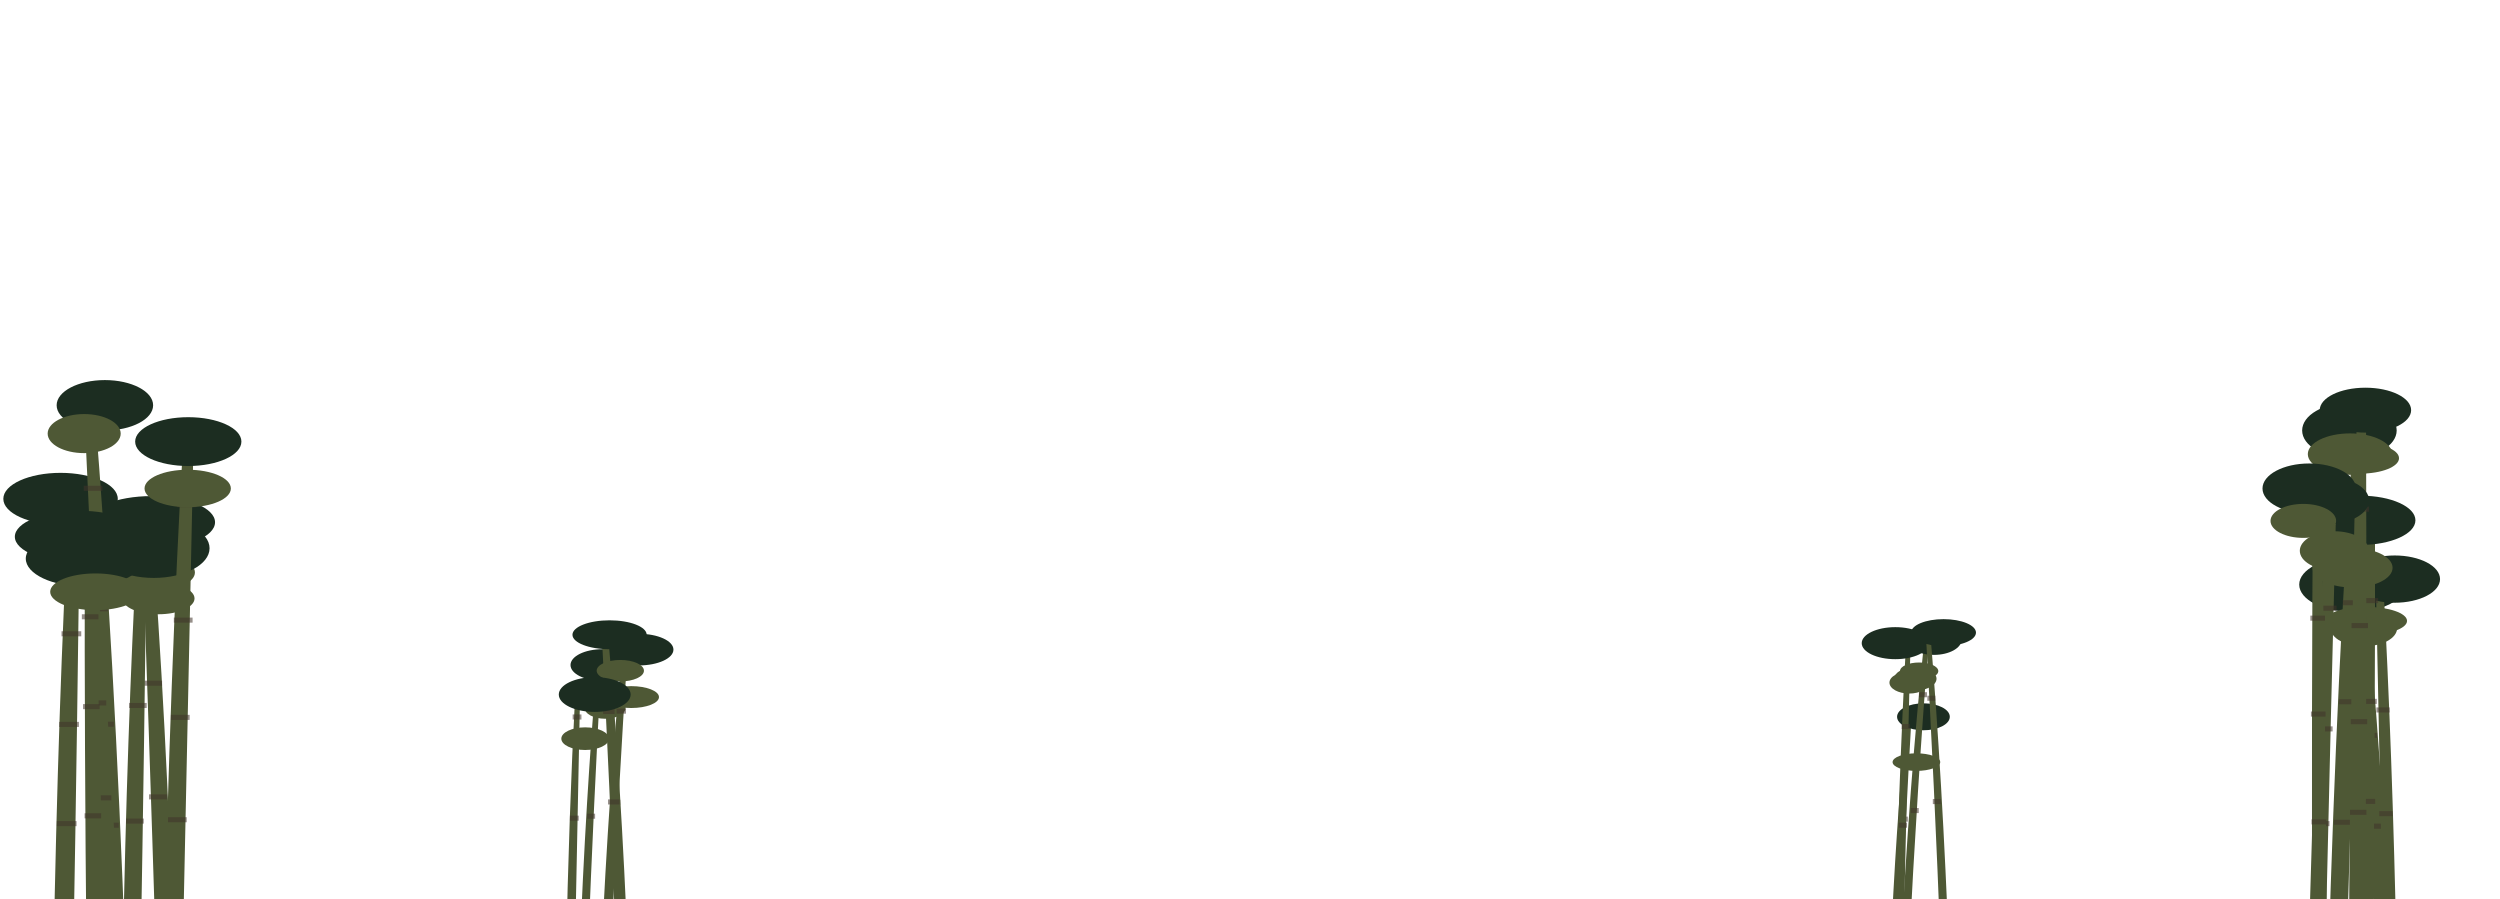
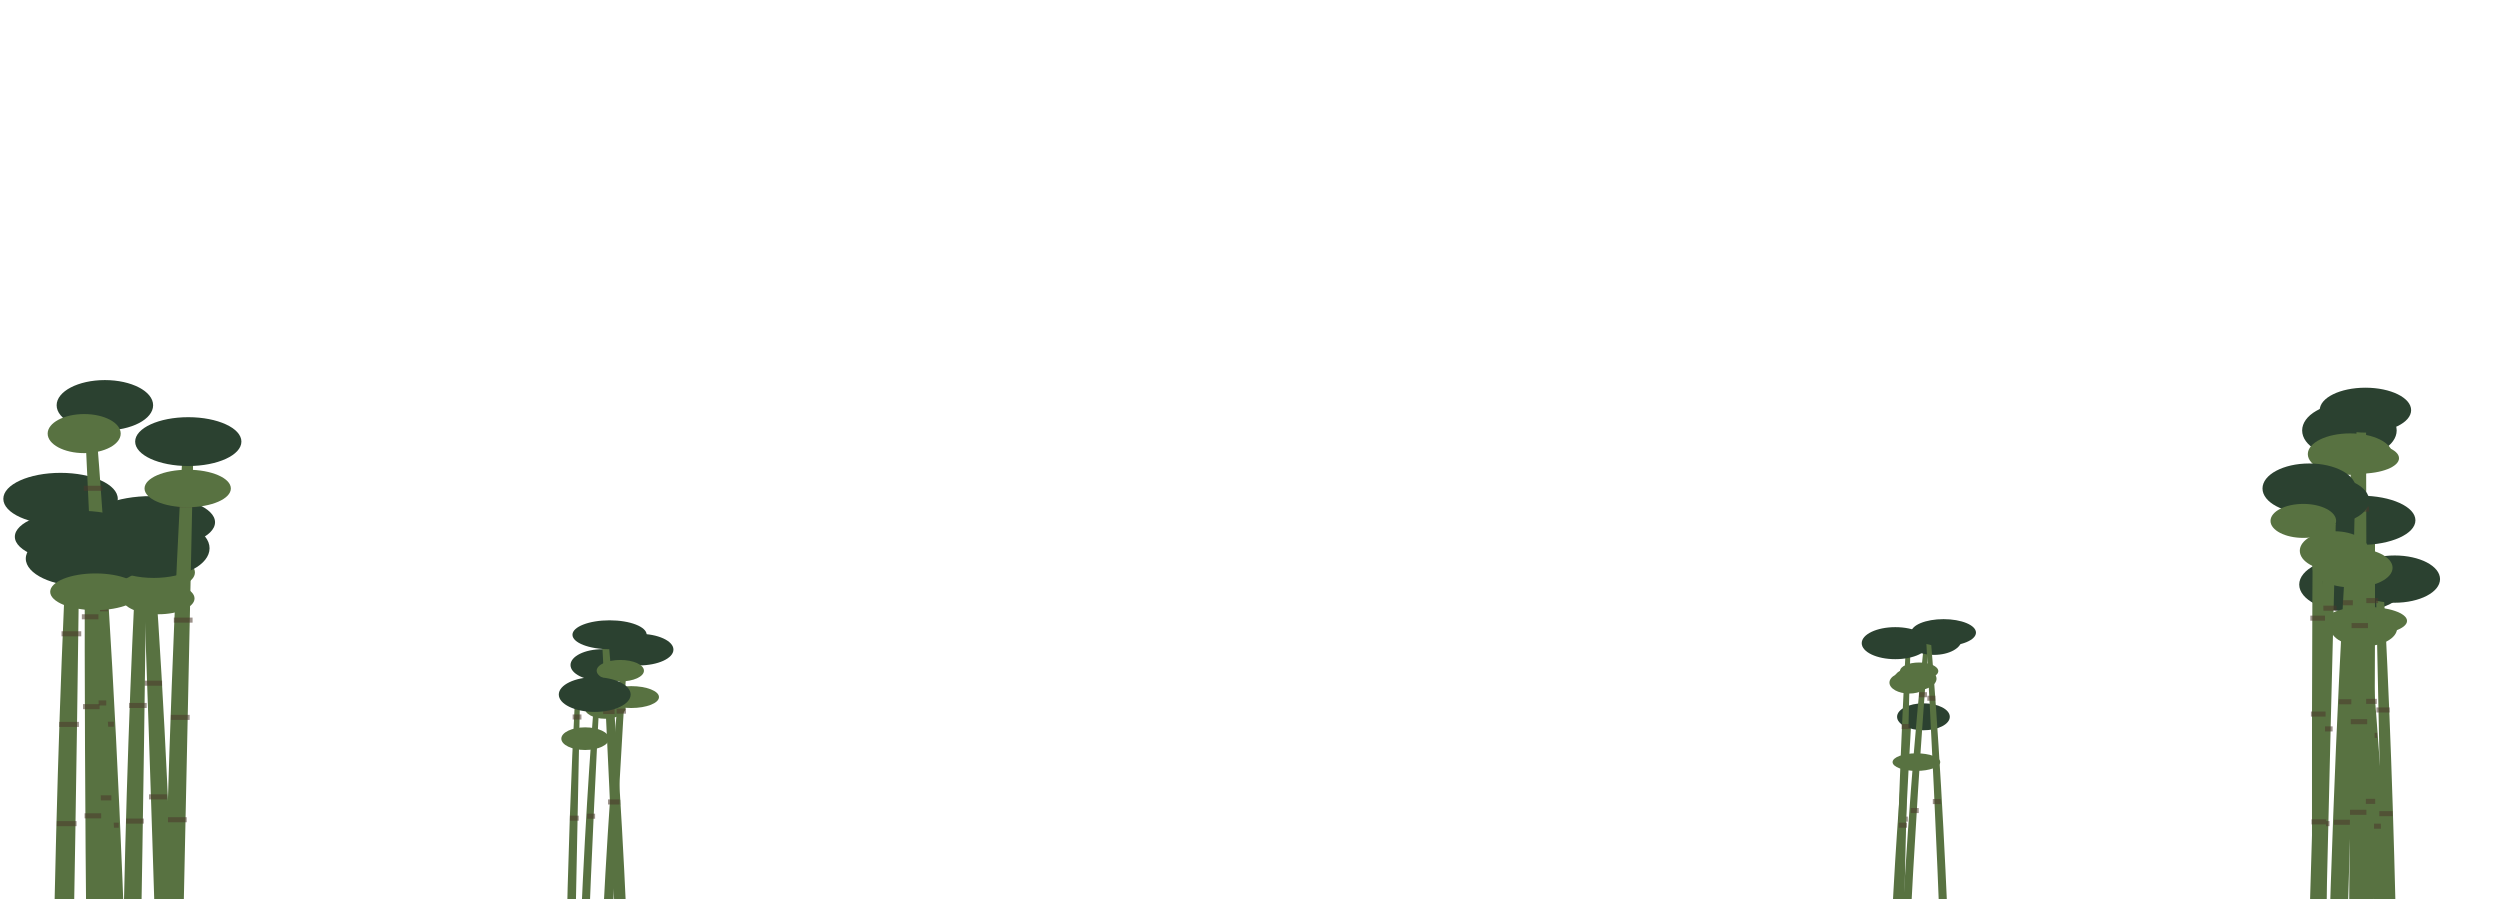
<svg xmlns="http://www.w3.org/2000/svg" viewBox="0 0 1280 460" preserveAspectRatio="none" width="1280" height="460">
-   <path d="M27.4 490 Q29.7 361 35.4 255.4 L40.9 255.4 Q39.8 361 37.5 490 Z" fill="#4e5835" />
-   <rect x="27.9" y="468" width="10.1" height="2.6" fill="#40332a" opacity="0.55" />
-   <rect x="29.1" y="420.4" width="10.1" height="2.6" fill="#40332a" opacity="0.55" />
-   <rect x="30.3" y="369.6" width="10.1" height="2.6" fill="#40332a" opacity="0.55" />
-   <rect x="31.5" y="323.2" width="10.1" height="2.6" fill="#40332a" opacity="0.55" />
-   <rect x="32.8" y="269.7" width="10.1" height="2.6" fill="#40332a" opacity="0.55" />
-   <ellipse cx="31" cy="255.4" rx="29.3" ry="13.3" fill="#1c2d21" />
-   <ellipse cx="33.6" cy="273.5" rx="19" ry="11" fill="#4e5835" />
-   <path d="M79.9 490 Q76.1 367.5 72.4 267.4 L77.4 267.4 Q85.2 367.5 89.1 490 Z" fill="#4e5835" />
-   <rect x="78.9" y="468" width="9.2" height="2.6" fill="#40332a" opacity="0.55" />
-   <rect x="76.3" y="406.7" width="9.2" height="2.6" fill="#40332a" opacity="0.55" />
-   <rect x="73.8" y="348.5" width="9.2" height="2.6" fill="#40332a" opacity="0.55" />
-   <rect x="71.3" y="289.5" width="9.2" height="2.6" fill="#40332a" opacity="0.55" />
-   <ellipse cx="77.6" cy="267.4" rx="32.5" ry="13.4" fill="#1c2d21" />
-   <ellipse cx="81.2" cy="293.1" rx="18.6" ry="8.8" fill="#4e5835" />
-   <path d="M54.7 490 Q49.2 334.6 43 207.5 L48.3 207.5 Q58.7 334.6 64.2 490 Z" fill="#4e5835" />
-   <rect x="53.6" y="468" width="9.5" height="2.6" fill="#40332a" opacity="0.55" />
-   <rect x="51.3" y="421.2" width="9.5" height="2.6" fill="#40332a" opacity="0.55" />
-   <rect x="48.8" y="369.5" width="9.5" height="2.6" fill="#40332a" opacity="0.55" />
-   <rect x="45.9" y="310.4" width="9.5" height="2.6" fill="#40332a" opacity="0.55" />
-   <rect x="42.9" y="248.7" width="9.5" height="2.6" fill="#40332a" opacity="0.55" />
-   <ellipse cx="53.7" cy="207.5" rx="24.7" ry="12.9" fill="#1c2d21" />
-   <ellipse cx="43.1" cy="222" rx="18.7" ry="10" fill="#4e5835" />
-   <path d="M62.9 490 Q65 374.9 70.1 280.7 L75 280.7 Q74 374.9 72 490 Z" fill="#4e5835" />
-   <rect x="63.5" y="468" width="9" height="2.6" fill="#40332a" opacity="0.55" />
-   <rect x="64.6" y="419.1" width="9" height="2.6" fill="#40332a" opacity="0.55" />
-   <rect x="66.1" y="359.9" width="9" height="2.6" fill="#40332a" opacity="0.55" />
-   <rect x="67.4" y="305.8" width="9" height="2.6" fill="#40332a" opacity="0.55" />
-   <ellipse cx="78.7" cy="280.7" rx="28.6" ry="15.2" fill="#1c2d21" />
-   <ellipse cx="81.1" cy="306.4" rx="18.5" ry="8.1" fill="#4e5835" />
-   <path d="M52.4 490 Q47.9 371.6 43.1 274.8 L48 274.8 Q56.8 371.6 61.3 490 Z" fill="#4e5835" />
-   <rect x="51.2" y="468" width="8.9" height="2.6" fill="#40332a" opacity="0.55" />
-   <rect x="48.1" y="407.2" width="8.9" height="2.6" fill="#40332a" opacity="0.55" />
-   <rect x="45.5" y="358.6" width="8.9" height="2.6" fill="#40332a" opacity="0.55" />
-   <rect x="42.9" y="309.3" width="8.9" height="2.6" fill="#40332a" opacity="0.55" />
-   <ellipse cx="40.5" cy="274.8" rx="32.9" ry="13.3" fill="#1c2d21" />
-   <ellipse cx="44" cy="290.8" rx="22.8" ry="7.9" fill="#4e5835" />
-   <path d="M44.3 490 Q43.2 377.8 43.4 286 L48.1 286 Q51.7 377.8 52.8 490 Z" fill="#4e5835" />
-   <rect x="44" y="468" width="8.5" height="2.6" fill="#40332a" opacity="0.55" />
-   <rect x="43.3" y="416.4" width="8.5" height="2.6" fill="#40332a" opacity="0.55" />
-   <rect x="42.5" y="360.5" width="8.5" height="2.6" fill="#40332a" opacity="0.55" />
-   <rect x="41.9" y="314.5" width="8.5" height="2.6" fill="#40332a" opacity="0.55" />
-   <ellipse cx="43.4" cy="286" rx="30.2" ry="14.3" fill="#1c2d21" />
-   <ellipse cx="48.9" cy="303" rx="23.2" ry="9.4" fill="#4e5835" />
-   <path d="M83.9 490 Q87 344.9 93.8 226.1 L99.1 226.1 Q96.6 344.9 93.5 490 Z" fill="#4e5835" />
-   <rect x="84.5" y="468" width="9.6" height="2.6" fill="#40332a" opacity="0.55" />
-   <rect x="86" y="418.4" width="9.6" height="2.6" fill="#40332a" opacity="0.55" />
-   <rect x="87.5" y="366" width="9.6" height="2.6" fill="#40332a" opacity="0.55" />
-   <rect x="89" y="316.2" width="9.6" height="2.6" fill="#40332a" opacity="0.55" />
-   <rect x="90.7" y="257.1" width="9.6" height="2.6" fill="#40332a" opacity="0.55" />
-   <ellipse cx="96.4" cy="226.1" rx="27.2" ry="12.5" fill="#1c2d21" />
-   <ellipse cx="96.1" cy="250.1" rx="22.1" ry="9.6" fill="#4e5835" />
-   <path d="M1216.4 490 Q1211.7 385.1 1206.4 299.3 L1210.7 299.3 Q1219.4 385.1 1224.1 490 Z" fill="#4e5835" />
-   <rect x="1215.1" y="468" width="7.7" height="2.6" fill="#40332a" opacity="0.55" />
-   <rect x="1212.2" y="421.7" width="7.7" height="2.6" fill="#40332a" opacity="0.55" />
-   <rect x="1209.4" y="375.2" width="7.7" height="2.6" fill="#40332a" opacity="0.55" />
-   <rect x="1206.1" y="321.5" width="7.7" height="2.6" fill="#40332a" opacity="0.55" />
-   <ellipse cx="1204.5" cy="299.3" rx="27.3" ry="14" fill="#1c2d21" />
-   <ellipse cx="1210.3" cy="321.7" rx="17" ry="9.2" fill="#4e5835" />
-   <path d="M1220.4 490 Q1218.2 383.6 1216.4 296.5 L1220.1 296.5 Q1224.9 383.6 1227.1 490 Z" fill="#4e5835" />
-   <rect x="1219.7" y="468" width="6.8" height="2.6" fill="#40332a" opacity="0.55" />
-   <rect x="1218.2" y="415.3" width="6.8" height="2.6" fill="#40332a" opacity="0.55" />
-   <rect x="1216.7" y="362.2" width="6.8" height="2.6" fill="#40332a" opacity="0.55" />
-   <ellipse cx="1226.1" cy="296.5" rx="23.2" ry="12.1" fill="#1c2d21" />
-   <ellipse cx="1211.4" cy="317.9" rx="21" ry="7.2" fill="#4e5835" />
-   <path d="M1192.2 490 Q1196.5 341.7 1205.1 220.4 L1210.1 220.4 Q1205.7 341.7 1201.4 490 Z" fill="#4e5835" />
-   <rect x="1193.1" y="468" width="9.1" height="2.6" fill="#40332a" opacity="0.55" />
-   <rect x="1195" y="419.7" width="9.1" height="2.6" fill="#40332a" opacity="0.55" />
-   <rect x="1197.5" y="358" width="9.1" height="2.6" fill="#40332a" opacity="0.55" />
-   <rect x="1199.5" y="307.3" width="9.1" height="2.6" fill="#40332a" opacity="0.55" />
-   <rect x="1201.6" y="254.8" width="9.1" height="2.6" fill="#40332a" opacity="0.55" />
-   <ellipse cx="1202.9" cy="220.4" rx="24.2" ry="14.1" fill="#1c2d21" />
-   <ellipse cx="1208.4" cy="234.6" rx="19.9" ry="7.9" fill="#4e5835" />
-   <path d="M1205.5 490 Q1206.8 367 1210.9 266.4 L1216 266.4 Q1216.2 367 1214.9 490 Z" fill="#4e5835" />
-   <rect x="1205.8" y="468" width="9.4" height="2.6" fill="#40332a" opacity="0.55" />
-   <rect x="1206.7" y="409" width="9.4" height="2.6" fill="#40332a" opacity="0.55" />
-   <rect x="1207.5" y="357.8" width="9.4" height="2.6" fill="#40332a" opacity="0.55" />
-   <rect x="1208.2" y="306.2" width="9.4" height="2.6" fill="#40332a" opacity="0.55" />
-   <ellipse cx="1208.8" cy="266.4" rx="27.9" ry="12.6" fill="#1c2d21" />
-   <ellipse cx="1204.5" cy="290.7" rx="20.5" ry="10.1" fill="#4e5835" />
-   <path d="M1202.6 490 Q1203.5 336 1206.8 210 L1211.4 210 Q1211.9 336 1210.9 490 Z" fill="#4e5835" />
-   <rect x="1202.7" y="468" width="8.4" height="2.6" fill="#40332a" opacity="0.55" />
-   <rect x="1203.2" y="414.6" width="8.4" height="2.6" fill="#40332a" opacity="0.55" />
-   <rect x="1203.6" y="368.2" width="8.4" height="2.6" fill="#40332a" opacity="0.55" />
-   <rect x="1204" y="319" width="8.4" height="2.6" fill="#40332a" opacity="0.55" />
-   <rect x="1204.5" y="259.4" width="8.4" height="2.6" fill="#40332a" opacity="0.55" />
-   <ellipse cx="1211.1" cy="210" rx="23.4" ry="11.5" fill="#1c2d21" />
-   <ellipse cx="1203.2" cy="232.5" rx="21.6" ry="10.6" fill="#4e5835" />
-   <path d="M1182 490 Q1185.1 361.4 1191.5 256.3 L1196.2 256.3 Q1193.5 361.4 1190.5 490 Z" fill="#4e5835" />
-   <rect x="1182.7" y="468" width="8.4" height="2.6" fill="#40332a" opacity="0.55" />
-   <rect x="1184.3" y="420.4" width="8.4" height="2.6" fill="#40332a" opacity="0.55" />
-   <rect x="1185.9" y="371.9" width="8.4" height="2.6" fill="#40332a" opacity="0.55" />
-   <rect x="1187.9" y="310.1" width="8.4" height="2.6" fill="#40332a" opacity="0.55" />
-   <ellipse cx="1189.9" cy="256.3" rx="23.1" ry="12.4" fill="#1c2d21" />
-   <ellipse cx="1195.2" cy="282" rx="17.7" ry="10" fill="#4e5835" />
-   <path d="M1183.9 490 Q1183.4 358.1 1184.3 250.1 L1188.4 250.1 Q1190.8 358.1 1191.3 490 Z" fill="#4e5835" />
-   <rect x="1183.7" y="468" width="7.5" height="2.6" fill="#40332a" opacity="0.55" />
-   <rect x="1183.5" y="419.5" width="7.5" height="2.6" fill="#40332a" opacity="0.55" />
-   <rect x="1183.2" y="364.3" width="7.5" height="2.6" fill="#40332a" opacity="0.55" />
-   <rect x="1182.9" y="315.2" width="7.5" height="2.6" fill="#40332a" opacity="0.55" />
-   <ellipse cx="1182.3" cy="250.1" rx="23.9" ry="12.8" fill="#1c2d21" />
-   <ellipse cx="1179.3" cy="266.7" rx="16.8" ry="8.7" fill="#4e5835" />
-   <path d="M296.7 490 Q299.9 407.8 305.7 340.5 L307.9 340.5 Q304.1 407.8 300.9 490 Z" fill="#4e5835" />
-   <rect x="297.9" y="468" width="4.1" height="2.6" fill="#40332a" opacity="0.55" />
-   <rect x="300.6" y="416.6" width="4.1" height="2.6" fill="#40332a" opacity="0.55" />
-   <rect x="303.6" y="360.9" width="4.1" height="2.6" fill="#40332a" opacity="0.55" />
-   <ellipse cx="308.4" cy="340.5" rx="16.3" ry="8.1" fill="#1c2d21" />
-   <ellipse cx="309.8" cy="362.4" rx="10.5" ry="5.6" fill="#4e5835" />
-   <path d="M307.8 490 Q311.7 403.4 318.7 332.6 L321.4 332.6 Q316.6 403.4 312.7 490 Z" fill="#4e5835" />
-   <rect x="309.2" y="468" width="4.8" height="2.6" fill="#40332a" opacity="0.55" />
-   <rect x="312.8" y="409.5" width="4.8" height="2.6" fill="#40332a" opacity="0.55" />
-   <rect x="315.7" y="362.8" width="4.8" height="2.6" fill="#40332a" opacity="0.55" />
-   <ellipse cx="327.1" cy="332.6" rx="17.7" ry="8.1" fill="#1c2d21" />
-   <ellipse cx="323.2" cy="356.9" rx="14.2" ry="5.6" fill="#4e5835" />
-   <path d="M315.6 490 Q312.1 399.3 308.1 325 L311.3 325 Q318 399.3 321.6 490 Z" fill="#4e5835" />
-   <rect x="314.5" y="468" width="5.9" height="2.6" fill="#40332a" opacity="0.55" />
-   <rect x="311.3" y="409.3" width="5.9" height="2.6" fill="#40332a" opacity="0.55" />
-   <rect x="308.8" y="363" width="5.9" height="2.6" fill="#40332a" opacity="0.55" />
-   <ellipse cx="312.1" cy="325" rx="19" ry="7.4" fill="#1c2d21" />
-   <ellipse cx="317.6" cy="343.4" rx="12.1" ry="5.5" fill="#4e5835" />
-   <path d="M289.8 490 Q291.3 416.1 294.5 355.6 L297 355.6 Q295.8 416.1 294.3 490 Z" fill="#4e5835" />
-   <rect x="290.4" y="468" width="4.5" height="2.6" fill="#40332a" opacity="0.55" />
-   <rect x="291.8" y="417.6" width="4.5" height="2.6" fill="#40332a" opacity="0.55" />
-   <rect x="293.2" y="365.8" width="4.5" height="2.6" fill="#40332a" opacity="0.55" />
-   <ellipse cx="304.5" cy="355.6" rx="18.4" ry="8.9" fill="#1c2d21" />
-   <ellipse cx="299.6" cy="378.2" rx="12.2" ry="5.8" fill="#4e5835" />
-   <path d="M967.8 490 Q970.7 422.3 976.1 367 L978.7 367 Q975.5 422.3 972.6 490 Z" fill="#4e5835" />
-   <rect x="969.1" y="468" width="4.8" height="2.6" fill="#40332a" opacity="0.55" />
-   <rect x="972" y="418.1" width="4.8" height="2.6" fill="#40332a" opacity="0.55" />
-   <ellipse cx="984.8" cy="367" rx="13.5" ry="6.9" fill="#1c2d21" />
-   <ellipse cx="981.2" cy="390.2" rx="12.2" ry="4.5" fill="#4e5835" />
-   <path d="M970 490 Q972 401.6 975.9 329.3 L978.2 329.3 Q976.3 401.6 974.4 490 Z" fill="#4e5835" />
-   <rect x="970.7" y="468" width="4.3" height="2.6" fill="#40332a" opacity="0.55" />
-   <rect x="972.1" y="421.2" width="4.3" height="2.6" fill="#40332a" opacity="0.55" />
-   <rect x="973.6" y="370.7" width="4.3" height="2.6" fill="#40332a" opacity="0.55" />
-   <ellipse cx="970.4" cy="329.3" rx="17.2" ry="8.2" fill="#1c2d21" />
-   <ellipse cx="980.7" cy="347.5" rx="10.8" ry="6" fill="#4e5835" />
-   <path d="M973 490 Q977.6 400.5 985.3 327.4 L987.6 327.4 Q981.7 400.5 977.2 490 Z" fill="#4e5835" />
-   <rect x="974.6" y="468" width="4.1" height="2.6" fill="#40332a" opacity="0.55" />
-   <rect x="978.3" y="413.7" width="4.1" height="2.6" fill="#40332a" opacity="0.55" />
-   <rect x="982.5" y="354.4" width="4.1" height="2.6" fill="#40332a" opacity="0.55" />
-   <ellipse cx="990.2" cy="327.4" rx="14.2" ry="7.9" fill="#1c2d21" />
-   <ellipse cx="977.5" cy="349.5" rx="10.1" ry="5.6" fill="#4e5835" />
-   <path d="M993.8 490 Q990.3 398.7 986 323.9 L988.3 323.9 Q994.5 398.7 998 490 Z" fill="#4e5835" />
-   <rect x="992.7" y="468" width="4.1" height="2.6" fill="#40332a" opacity="0.55" />
-   <rect x="989.6" y="409.1" width="4.1" height="2.6" fill="#40332a" opacity="0.55" />
-   <rect x="986.8" y="356.2" width="4.1" height="2.6" fill="#40332a" opacity="0.55" />
-   <ellipse cx="995.1" cy="323.9" rx="16.6" ry="6.9" fill="#1c2d21" />
-   <ellipse cx="982.6" cy="343.6" rx="9.8" ry="4.4" fill="#4e5835" />
+   <path d="M27.4 490 Q29.7 361 35.4 255.4 L40.9 255.4 Q39.8 361 37.5 490 Z" fill="#587241" />
+   <rect x="27.9" y="468" width="10.1" height="2.6" fill="#4a382c" opacity="0.55" />
+   <rect x="29.1" y="420.4" width="10.1" height="2.6" fill="#4a382c" opacity="0.55" />
+   <rect x="30.3" y="369.6" width="10.1" height="2.6" fill="#4a382c" opacity="0.55" />
+   <rect x="31.5" y="323.2" width="10.1" height="2.6" fill="#4a382c" opacity="0.55" />
+   <rect x="32.8" y="269.7" width="10.1" height="2.6" fill="#4a382c" opacity="0.55" />
+   <ellipse cx="31" cy="255.4" rx="29.3" ry="13.3" fill="#2b4130" />
+   <ellipse cx="33.6" cy="273.5" rx="19" ry="11" fill="#587241" />
+   <path d="M79.9 490 Q76.1 367.5 72.4 267.4 L77.4 267.4 Q85.2 367.5 89.1 490 Z" fill="#587241" />
+   <rect x="78.9" y="468" width="9.2" height="2.6" fill="#4a382c" opacity="0.55" />
+   <rect x="76.3" y="406.7" width="9.2" height="2.6" fill="#4a382c" opacity="0.55" />
+   <rect x="73.8" y="348.5" width="9.2" height="2.6" fill="#4a382c" opacity="0.55" />
+   <rect x="71.3" y="289.5" width="9.2" height="2.6" fill="#4a382c" opacity="0.55" />
+   <ellipse cx="77.6" cy="267.4" rx="32.5" ry="13.4" fill="#2b4130" />
+   <ellipse cx="81.2" cy="293.1" rx="18.6" ry="8.8" fill="#587241" />
+   <path d="M54.7 490 Q49.2 334.6 43 207.5 L48.3 207.5 Q58.7 334.6 64.2 490 Z" fill="#587241" />
+   <rect x="53.6" y="468" width="9.5" height="2.6" fill="#4a382c" opacity="0.55" />
+   <rect x="51.3" y="421.2" width="9.5" height="2.6" fill="#4a382c" opacity="0.55" />
+   <rect x="48.8" y="369.5" width="9.5" height="2.6" fill="#4a382c" opacity="0.55" />
+   <rect x="45.9" y="310.4" width="9.5" height="2.6" fill="#4a382c" opacity="0.55" />
+   <rect x="42.9" y="248.7" width="9.5" height="2.6" fill="#4a382c" opacity="0.55" />
+   <ellipse cx="53.7" cy="207.5" rx="24.7" ry="12.9" fill="#2b4130" />
+   <ellipse cx="43.1" cy="222" rx="18.7" ry="10" fill="#587241" />
+   <path d="M62.9 490 Q65 374.9 70.1 280.7 L75 280.7 Q74 374.9 72 490 Z" fill="#587241" />
+   <rect x="63.5" y="468" width="9" height="2.6" fill="#4a382c" opacity="0.55" />
+   <rect x="64.6" y="419.1" width="9" height="2.6" fill="#4a382c" opacity="0.55" />
+   <rect x="66.1" y="359.9" width="9" height="2.6" fill="#4a382c" opacity="0.55" />
+   <rect x="67.4" y="305.8" width="9" height="2.6" fill="#4a382c" opacity="0.55" />
+   <ellipse cx="78.7" cy="280.7" rx="28.6" ry="15.2" fill="#2b4130" />
+   <ellipse cx="81.1" cy="306.4" rx="18.5" ry="8.1" fill="#587241" />
+   <path d="M52.4 490 Q47.9 371.6 43.1 274.8 L48 274.8 Q56.8 371.6 61.3 490 Z" fill="#587241" />
+   <rect x="51.2" y="468" width="8.9" height="2.6" fill="#4a382c" opacity="0.55" />
+   <rect x="48.1" y="407.2" width="8.9" height="2.6" fill="#4a382c" opacity="0.55" />
+   <rect x="45.5" y="358.6" width="8.9" height="2.6" fill="#4a382c" opacity="0.55" />
+   <rect x="42.9" y="309.3" width="8.9" height="2.6" fill="#4a382c" opacity="0.55" />
+   <ellipse cx="40.5" cy="274.8" rx="32.9" ry="13.3" fill="#2b4130" />
+   <ellipse cx="44" cy="290.8" rx="22.8" ry="7.9" fill="#587241" />
+   <path d="M44.3 490 Q43.2 377.8 43.4 286 L48.1 286 Q51.7 377.8 52.8 490 Z" fill="#587241" />
+   <rect x="44" y="468" width="8.5" height="2.6" fill="#4a382c" opacity="0.55" />
+   <rect x="43.3" y="416.4" width="8.5" height="2.6" fill="#4a382c" opacity="0.55" />
+   <rect x="42.5" y="360.5" width="8.5" height="2.6" fill="#4a382c" opacity="0.55" />
+   <rect x="41.9" y="314.5" width="8.5" height="2.6" fill="#4a382c" opacity="0.55" />
+   <ellipse cx="43.4" cy="286" rx="30.2" ry="14.3" fill="#2b4130" />
+   <ellipse cx="48.9" cy="303" rx="23.2" ry="9.4" fill="#587241" />
+   <path d="M83.9 490 Q87 344.9 93.8 226.1 L99.1 226.1 Q96.6 344.9 93.5 490 Z" fill="#587241" />
+   <rect x="84.5" y="468" width="9.6" height="2.6" fill="#4a382c" opacity="0.55" />
+   <rect x="86" y="418.4" width="9.6" height="2.6" fill="#4a382c" opacity="0.55" />
+   <rect x="87.5" y="366" width="9.6" height="2.6" fill="#4a382c" opacity="0.55" />
+   <rect x="89" y="316.2" width="9.6" height="2.6" fill="#4a382c" opacity="0.55" />
+   <rect x="90.7" y="257.1" width="9.6" height="2.6" fill="#4a382c" opacity="0.55" />
+   <ellipse cx="96.4" cy="226.1" rx="27.2" ry="12.5" fill="#2b4130" />
+   <ellipse cx="96.1" cy="250.1" rx="22.1" ry="9.6" fill="#587241" />
+   <path d="M1216.4 490 Q1211.7 385.1 1206.4 299.3 L1210.7 299.3 Q1219.4 385.1 1224.1 490 Z" fill="#587241" />
+   <rect x="1215.1" y="468" width="7.7" height="2.6" fill="#4a382c" opacity="0.55" />
+   <rect x="1212.2" y="421.7" width="7.7" height="2.6" fill="#4a382c" opacity="0.55" />
+   <rect x="1209.4" y="375.2" width="7.7" height="2.6" fill="#4a382c" opacity="0.55" />
+   <rect x="1206.1" y="321.5" width="7.7" height="2.6" fill="#4a382c" opacity="0.55" />
+   <ellipse cx="1204.5" cy="299.3" rx="27.3" ry="14" fill="#2b4130" />
+   <ellipse cx="1210.3" cy="321.7" rx="17" ry="9.2" fill="#587241" />
+   <path d="M1220.4 490 Q1218.2 383.6 1216.4 296.5 L1220.1 296.5 Q1224.9 383.6 1227.1 490 Z" fill="#587241" />
+   <rect x="1219.7" y="468" width="6.8" height="2.6" fill="#4a382c" opacity="0.55" />
+   <rect x="1218.2" y="415.3" width="6.8" height="2.6" fill="#4a382c" opacity="0.55" />
+   <rect x="1216.7" y="362.2" width="6.8" height="2.6" fill="#4a382c" opacity="0.55" />
+   <ellipse cx="1226.1" cy="296.5" rx="23.2" ry="12.1" fill="#2b4130" />
+   <ellipse cx="1211.4" cy="317.9" rx="21" ry="7.2" fill="#587241" />
+   <path d="M1192.2 490 Q1196.5 341.7 1205.1 220.4 L1210.1 220.4 Q1205.7 341.7 1201.4 490 Z" fill="#587241" />
+   <rect x="1193.1" y="468" width="9.1" height="2.6" fill="#4a382c" opacity="0.55" />
+   <rect x="1195" y="419.7" width="9.1" height="2.6" fill="#4a382c" opacity="0.55" />
+   <rect x="1197.5" y="358" width="9.1" height="2.6" fill="#4a382c" opacity="0.55" />
+   <rect x="1199.5" y="307.3" width="9.1" height="2.6" fill="#4a382c" opacity="0.55" />
+   <rect x="1201.6" y="254.8" width="9.1" height="2.6" fill="#4a382c" opacity="0.55" />
+   <ellipse cx="1202.9" cy="220.4" rx="24.2" ry="14.1" fill="#2b4130" />
+   <ellipse cx="1208.4" cy="234.6" rx="19.9" ry="7.9" fill="#587241" />
+   <path d="M1205.5 490 Q1206.8 367 1210.9 266.4 L1216 266.4 Q1216.2 367 1214.9 490 Z" fill="#587241" />
+   <rect x="1205.8" y="468" width="9.4" height="2.6" fill="#4a382c" opacity="0.55" />
+   <rect x="1206.7" y="409" width="9.4" height="2.6" fill="#4a382c" opacity="0.55" />
+   <rect x="1207.5" y="357.8" width="9.4" height="2.6" fill="#4a382c" opacity="0.55" />
+   <rect x="1208.2" y="306.2" width="9.4" height="2.6" fill="#4a382c" opacity="0.55" />
+   <ellipse cx="1208.8" cy="266.4" rx="27.9" ry="12.6" fill="#2b4130" />
+   <ellipse cx="1204.5" cy="290.7" rx="20.5" ry="10.1" fill="#587241" />
+   <path d="M1202.6 490 Q1203.5 336 1206.8 210 L1211.4 210 Q1211.9 336 1210.9 490 Z" fill="#587241" />
+   <rect x="1202.7" y="468" width="8.4" height="2.6" fill="#4a382c" opacity="0.55" />
+   <rect x="1203.2" y="414.6" width="8.4" height="2.6" fill="#4a382c" opacity="0.55" />
+   <rect x="1203.6" y="368.2" width="8.4" height="2.6" fill="#4a382c" opacity="0.55" />
+   <rect x="1204" y="319" width="8.4" height="2.6" fill="#4a382c" opacity="0.55" />
+   <rect x="1204.5" y="259.4" width="8.4" height="2.6" fill="#4a382c" opacity="0.55" />
+   <ellipse cx="1211.1" cy="210" rx="23.4" ry="11.5" fill="#2b4130" />
+   <ellipse cx="1203.2" cy="232.5" rx="21.6" ry="10.6" fill="#587241" />
+   <path d="M1182 490 Q1185.1 361.4 1191.5 256.3 L1196.2 256.3 Q1193.5 361.4 1190.5 490 Z" fill="#587241" />
+   <rect x="1182.7" y="468" width="8.4" height="2.6" fill="#4a382c" opacity="0.55" />
+   <rect x="1184.3" y="420.4" width="8.4" height="2.6" fill="#4a382c" opacity="0.55" />
+   <rect x="1185.9" y="371.9" width="8.4" height="2.6" fill="#4a382c" opacity="0.55" />
+   <rect x="1187.9" y="310.1" width="8.4" height="2.6" fill="#4a382c" opacity="0.55" />
+   <ellipse cx="1189.9" cy="256.3" rx="23.1" ry="12.4" fill="#2b4130" />
+   <ellipse cx="1195.2" cy="282" rx="17.7" ry="10" fill="#587241" />
+   <path d="M1183.9 490 Q1183.4 358.1 1184.3 250.1 L1188.4 250.1 Q1190.8 358.1 1191.3 490 Z" fill="#587241" />
+   <rect x="1183.7" y="468" width="7.5" height="2.6" fill="#4a382c" opacity="0.55" />
+   <rect x="1183.5" y="419.5" width="7.5" height="2.6" fill="#4a382c" opacity="0.55" />
+   <rect x="1183.2" y="364.3" width="7.5" height="2.6" fill="#4a382c" opacity="0.55" />
+   <rect x="1182.9" y="315.2" width="7.5" height="2.6" fill="#4a382c" opacity="0.55" />
+   <ellipse cx="1182.3" cy="250.1" rx="23.9" ry="12.8" fill="#2b4130" />
+   <ellipse cx="1179.3" cy="266.7" rx="16.8" ry="8.7" fill="#587241" />
+   <path d="M296.7 490 Q299.9 407.8 305.7 340.5 L307.9 340.5 Q304.1 407.8 300.9 490 Z" fill="#587241" />
+   <rect x="297.9" y="468" width="4.1" height="2.6" fill="#4a382c" opacity="0.55" />
+   <rect x="300.6" y="416.6" width="4.1" height="2.6" fill="#4a382c" opacity="0.55" />
+   <rect x="303.6" y="360.9" width="4.1" height="2.6" fill="#4a382c" opacity="0.55" />
+   <ellipse cx="308.4" cy="340.5" rx="16.3" ry="8.1" fill="#2b4130" />
+   <ellipse cx="309.8" cy="362.4" rx="10.5" ry="5.6" fill="#587241" />
+   <path d="M307.8 490 Q311.7 403.4 318.7 332.6 L321.4 332.6 Q316.6 403.4 312.7 490 Z" fill="#587241" />
+   <rect x="309.2" y="468" width="4.8" height="2.6" fill="#4a382c" opacity="0.55" />
+   <rect x="312.8" y="409.5" width="4.8" height="2.6" fill="#4a382c" opacity="0.55" />
+   <rect x="315.7" y="362.8" width="4.8" height="2.6" fill="#4a382c" opacity="0.55" />
+   <ellipse cx="327.1" cy="332.6" rx="17.7" ry="8.1" fill="#2b4130" />
+   <ellipse cx="323.2" cy="356.9" rx="14.2" ry="5.6" fill="#587241" />
+   <path d="M315.6 490 Q312.1 399.3 308.1 325 L311.3 325 Q318 399.3 321.6 490 Z" fill="#587241" />
+   <rect x="314.5" y="468" width="5.9" height="2.6" fill="#4a382c" opacity="0.55" />
+   <rect x="311.3" y="409.3" width="5.9" height="2.6" fill="#4a382c" opacity="0.55" />
+   <rect x="308.8" y="363" width="5.9" height="2.6" fill="#4a382c" opacity="0.55" />
+   <ellipse cx="312.1" cy="325" rx="19" ry="7.4" fill="#2b4130" />
+   <ellipse cx="317.6" cy="343.4" rx="12.1" ry="5.5" fill="#587241" />
+   <path d="M289.8 490 Q291.3 416.1 294.5 355.6 L297 355.6 Q295.8 416.1 294.3 490 Z" fill="#587241" />
+   <rect x="290.4" y="468" width="4.5" height="2.6" fill="#4a382c" opacity="0.55" />
+   <rect x="291.8" y="417.6" width="4.5" height="2.6" fill="#4a382c" opacity="0.55" />
+   <rect x="293.2" y="365.8" width="4.5" height="2.6" fill="#4a382c" opacity="0.55" />
+   <ellipse cx="304.5" cy="355.6" rx="18.4" ry="8.9" fill="#2b4130" />
+   <ellipse cx="299.6" cy="378.2" rx="12.2" ry="5.8" fill="#587241" />
+   <path d="M967.8 490 Q970.7 422.3 976.1 367 L978.7 367 Q975.5 422.3 972.6 490 Z" fill="#587241" />
+   <rect x="969.1" y="468" width="4.8" height="2.6" fill="#4a382c" opacity="0.55" />
+   <rect x="972" y="418.1" width="4.8" height="2.6" fill="#4a382c" opacity="0.55" />
+   <ellipse cx="984.8" cy="367" rx="13.5" ry="6.9" fill="#2b4130" />
+   <ellipse cx="981.2" cy="390.2" rx="12.2" ry="4.5" fill="#587241" />
+   <path d="M970 490 Q972 401.6 975.9 329.3 L978.2 329.3 Q976.3 401.6 974.4 490 Z" fill="#587241" />
+   <rect x="970.7" y="468" width="4.3" height="2.6" fill="#4a382c" opacity="0.55" />
+   <rect x="972.1" y="421.2" width="4.3" height="2.6" fill="#4a382c" opacity="0.55" />
+   <rect x="973.6" y="370.7" width="4.3" height="2.6" fill="#4a382c" opacity="0.55" />
+   <ellipse cx="970.4" cy="329.3" rx="17.2" ry="8.2" fill="#2b4130" />
+   <ellipse cx="980.7" cy="347.5" rx="10.8" ry="6" fill="#587241" />
+   <path d="M973 490 Q977.6 400.5 985.3 327.4 L987.6 327.4 Q981.7 400.5 977.2 490 Z" fill="#587241" />
+   <rect x="974.6" y="468" width="4.1" height="2.6" fill="#4a382c" opacity="0.55" />
+   <rect x="978.3" y="413.7" width="4.1" height="2.6" fill="#4a382c" opacity="0.55" />
+   <rect x="982.5" y="354.4" width="4.1" height="2.6" fill="#4a382c" opacity="0.55" />
+   <ellipse cx="990.2" cy="327.4" rx="14.2" ry="7.9" fill="#2b4130" />
+   <ellipse cx="977.5" cy="349.5" rx="10.1" ry="5.6" fill="#587241" />
+   <path d="M993.8 490 Q990.3 398.7 986 323.9 L988.3 323.9 Q994.5 398.7 998 490 Z" fill="#587241" />
+   <rect x="992.7" y="468" width="4.1" height="2.6" fill="#4a382c" opacity="0.55" />
+   <rect x="989.6" y="409.1" width="4.1" height="2.6" fill="#4a382c" opacity="0.55" />
+   <rect x="986.8" y="356.2" width="4.1" height="2.6" fill="#4a382c" opacity="0.55" />
+   <ellipse cx="995.1" cy="323.9" rx="16.6" ry="6.9" fill="#2b4130" />
+   <ellipse cx="982.6" cy="343.6" rx="9.8" ry="4.4" fill="#587241" />
</svg>
